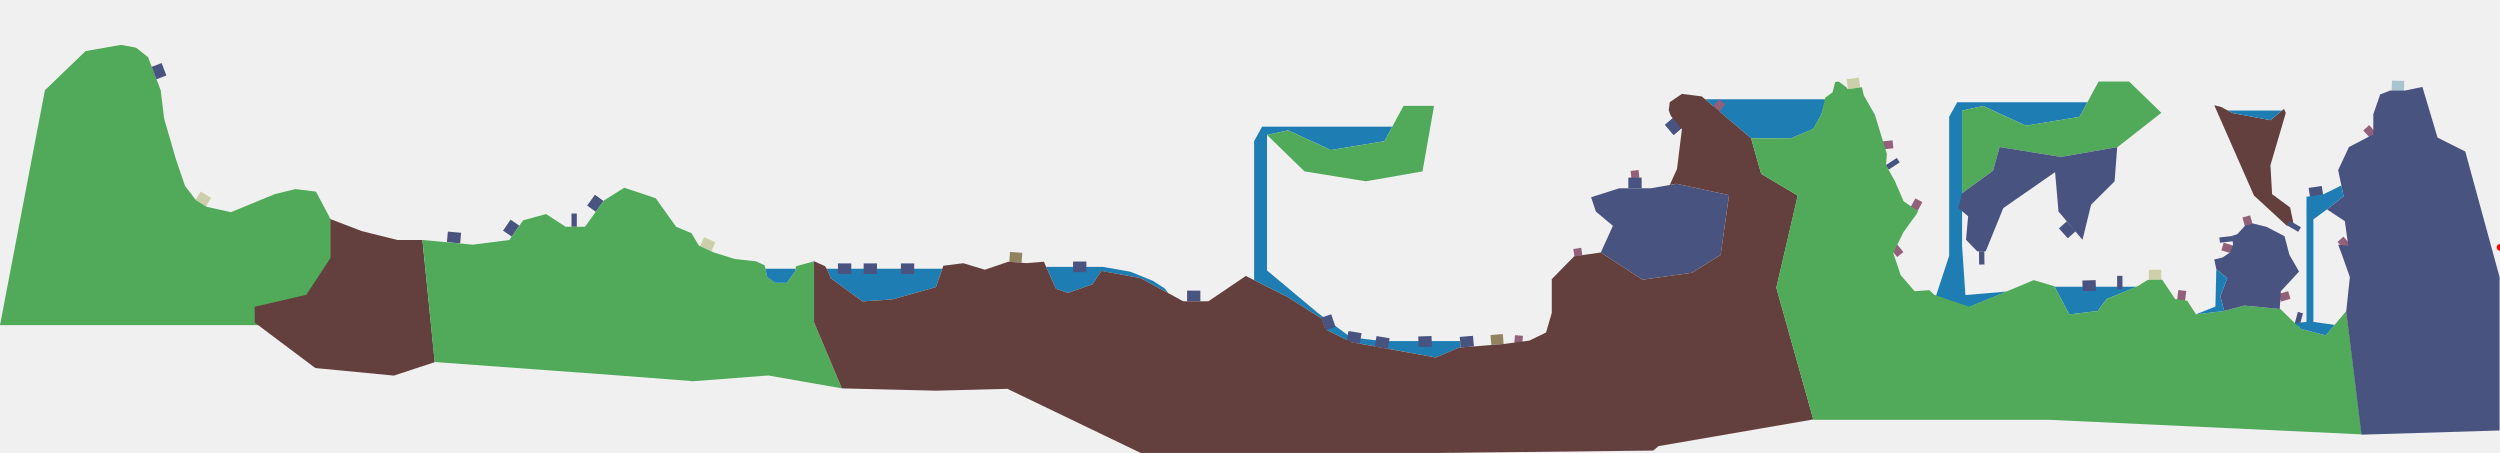
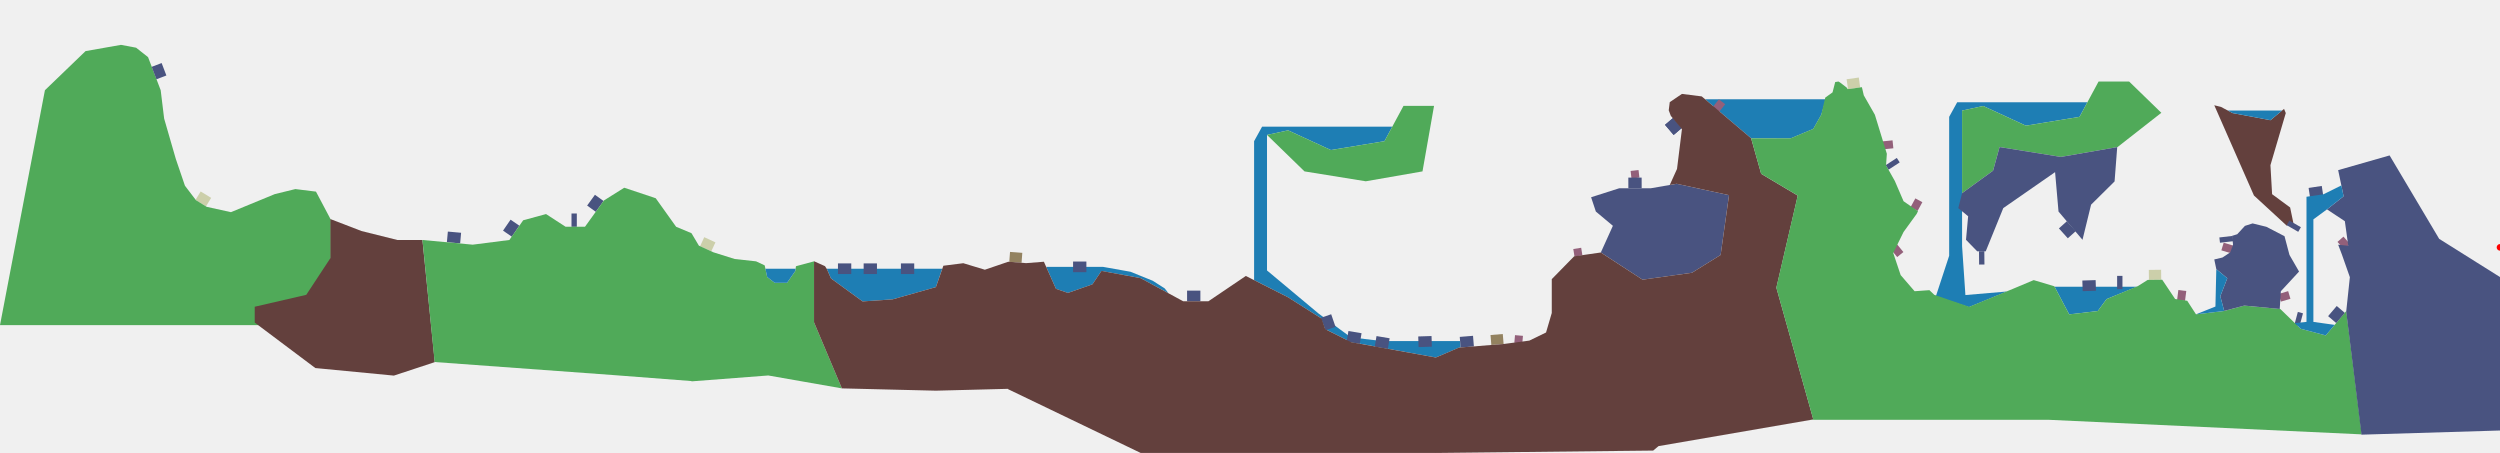
<svg xmlns="http://www.w3.org/2000/svg" width="37566" height="6806" viewBox="0 0 37566 6806" fill="none">
  <g clip-path="url(#clip0_256_2)">
    <rect x="3015.06" y="2877.05" width="185" height="150" transform="rotate(31.3118 3015.06 2877.05)" fill="#CCCFAA" />
    <path d="M19997.5 2254.5L19355 1958.5L19040.8 2027H19038.5V4064L19815.5 4713L20297 5068.5L20764 5125H21941L21948.5 5221.5L21923.5 5223.5L21575.5 5372L20297 5139.5L19921 4949.5L19850 4782L19351.5 4465.5L18844.5 4209V2121.5L18965 1903H20921.3L20803.5 2121.5L19997.5 2254.5Z" fill="#1E7EB4" />
    <path d="M2045.08 716.708L1817.79 674L1285.5 768L675 1355.74L0 4886H4660L4971.5 3884.14V3301.84L4748 2879.5L4438.5 2841L4130 2916.5L3470.36 3188.06L3105.67 3107.74L2944.69 3008.3L2778.92 2790.61L2641.84 2388.07L2466.51 1781.87L2414.55 1355.74L2224.88 858.857L2045.08 716.708Z" fill="#50AA59" />
    <rect x="2428.71" y="947.334" width="200" height="160" transform="rotate(69.0938 2428.71 947.334)" fill="#495380" />
    <path d="M5432 3471.5L4965.5 3292V3877.5L4602 4430L3827.5 4609V4847L4738.5 5530.5L5918.5 5644L6533 5441.5L6347.5 3606H5970.5L5432 3471.5Z" fill="#63403D" />
    <rect x="6729.57" y="3479.7" width="200" height="160" transform="rotate(5.17547 6729.57 3479.7)" fill="#495380" />
    <rect x="7558.84" y="3465.77" width="200" height="160" transform="rotate(-55.5634 7558.84 3465.77)" fill="#495380" />
    <rect x="8822.61" y="3088.89" width="200" height="160" transform="rotate(-54.1374 8822.61 3088.89)" fill="#495380" />
    <rect x="8587.5" y="3208" width="80" height="200" fill="#495380" />
    <rect x="10582.5" y="3564" width="185" height="150" transform="rotate(24.8154 10582.5 3564)" fill="#CCCFAA" />
    <path d="M12422.5 4038H14158.8L14063.3 4314.26L13412.3 4498.26L12961.8 4529.26L12486.3 4183.76L12422.5 4038Z" fill="#1E7EB4" />
    <rect x="12591.5" y="3958" width="200" height="160" fill="#495380" />
    <rect x="12977.5" y="3958" width="200" height="160" fill="#495380" />
    <rect x="13537.5" y="3958" width="200" height="160" fill="#495380" />
    <path d="M7861.5 3310L8205 3216.5L8499 3407.5H8790L9075 3012L9380 2821L9853.5 2979L10159.5 3407.5L10390.5 3504L10502 3691.5L10719.5 3791L11040.5 3892L11361 3927L11490.8 3988L11528.5 4163L11641 4249H11826.5L11949.5 4073.5L11960.5 4000.25L12232 3927V4843.25L12650.5 5836L11544 5642L10390.5 5730.5V5726L9237 5637.5L6531 5440L6348 3606L7103.5 3676.5L7654 3606L7861.5 3310Z" fill="#50AA59" />
    <path d="M11954.8 4038H11501L11528.5 4163L11641 4249H11826.5L11949.5 4073.5L11954.8 4038Z" fill="#1E7EB4" />
    <rect x="15177.1" y="3785.18" width="185" height="150" transform="rotate(4.28853 15177.1 3785.18)" fill="#938260" />
    <path d="M16415.4 4272.73L16551.2 4070.94L17140.3 4180.33L17558.5 4407L17502 4334.17L17321.7 4218.79L16986.7 4083.42L16574.5 4010L16574.1 4013.25V4010H15720.5L15867.4 4340.16L16047 4401.6L16415.4 4272.73Z" fill="#1E7EB4" />
    <rect x="16124.5" y="3930" width="200" height="160" fill="#495380" />
    <path d="M19997.5 2254.5L19355 1958.5L19038.5 2027.5L19602 2575.5L20522.5 2724L21375 2575.5L21548.5 1591H21089.5L20803.5 2121.5L19997.5 2254.5Z" fill="#50AA59" />
    <path d="M33272.5 1581.5L33868.6 2937.74L34360 3390L34460.5 3348.54L34412.5 3117.5L34141.5 2918L34116.5 2482L34347 1699L34321 1636L34116.5 1806.5L33546.5 1699L33373.5 1606.5L33272.5 1581.5Z" fill="#63403D" />
    <path d="M30442 1888.5L29799.5 1592.5L29485.3 1661H29483V3698L29533 4433.5L30158 4380L29585 4615L29087.5 4457L29289 3843V1755.5L29409.5 1537H31365.8L31248 1755.5L30442 1888.5Z" fill="#1E7EB4" />
    <path d="M30442 1888.5L29799.5 1592.5L29483 1661.5V2902.5L29948.5 2565L30046.5 2209.5L30967 2358L31819.5 2209.5L32477 1695L31993 1225H31534L31248 1755.5L30442 1888.5Z" fill="#50AA59" />
    <rect x="17837.5" y="4367" width="200" height="160" fill="#495380" />
    <rect x="20002.8" y="4722" width="200" height="160" transform="rotate(70.9922 20002.8 4722)" fill="#495380" />
    <rect x="20262" y="4974" width="200" height="160" transform="rotate(9.53737 20262 4974)" fill="#495380" />
    <rect x="20684" y="5050" width="200" height="160" transform="rotate(9.53737 20684 5050)" fill="#495380" />
    <rect x="21310.9" y="5055.71" width="200" height="160" transform="rotate(-1.83916 21310.9 5055.71)" fill="#495380" />
    <rect x="21934.8" y="5062.33" width="200" height="160" transform="rotate(-4.67881 21934.8 5062.33)" fill="#495380" />
    <rect x="31071.7" y="3580.71" width="200" height="160" transform="rotate(-131.943 31071.7 3580.71)" fill="#495380" />
    <path d="M31654.5 4494L31522 4673.5L31092.5 4723.84L30873 4309H32107.2L31654.5 4494Z" fill="#1E7EB4" />
    <rect x="25148.8" y="2028" width="200" height="160" transform="rotate(-130.479 25148.8 2028)" fill="#495380" />
    <rect x="25148.8" y="2028" width="200" height="160" transform="rotate(-130.479 25148.8 2028)" fill="#495380" />
    <circle cx="37566" cy="3717" r="50" fill="#FF0000" />
    <rect x="31290" y="4215.42" width="200" height="160" transform="rotate(-1.83916 31290 4215.42)" fill="#495380" />
    <rect x="22397" y="5034.14" width="185" height="150" transform="rotate(-4.69303 22397 5034.14)" fill="#938260" />
    <path d="M27432 1507.98L27367 1725L27247.5 1937L26906.5 2079.5L26313 2078.5V2078L25622.3 1492H27432V1507.98Z" fill="#1E7EB4" />
    <rect x="22765" y="5036" width="120" height="115" transform="rotate(4.9907 22765 5036)" fill="#93607A" />
    <rect x="23641" y="3741.87" width="120" height="115" transform="rotate(-9.04738 23641 3741.87)" fill="#93607A" />
    <rect x="24502" y="2568.72" width="120" height="115" transform="rotate(-6.56547 24502 2568.72)" fill="#93607A" />
    <rect x="25829.1" y="1492" width="120" height="150" transform="rotate(38.3681 25829.1 1492)" fill="#93607A" />
    <rect x="28438.2" y="2109" width="120" height="150" transform="rotate(84.1829 28438.2 2109)" fill="#93607A" />
    <rect x="24467.9" y="2669.2" width="200" height="160" transform="rotate(-0.178466 24467.9 2669.2)" fill="#495380" />
    <rect x="28780.8" y="2981" width="120" height="150" transform="rotate(28.5763 28780.8 2981)" fill="#93607A" />
    <rect x="32732.7" y="4358" width="120" height="150" transform="rotate(7.17183 32732.7 4358)" fill="#93607A" />
    <rect x="33379" y="3761.84" width="120" height="150" transform="rotate(-73.139 33379 3761.84)" fill="#93607A" />
-     <rect x="33696" y="3267.06" width="120" height="150" transform="rotate(-15 33696 3267.06)" fill="#93607A" />
-     <rect x="35511" y="1959.65" width="120" height="150" transform="rotate(-41.5848 35511 1959.65)" fill="#93607A" />
    <rect x="34382.8" y="4374.7" width="120" height="150" transform="rotate(73.4449 34382.8 4374.7)" fill="#93607A" />
    <rect x="35123.8" y="3635.41" width="120" height="150" transform="rotate(-41.7302 35123.8 3635.41)" fill="#93607A" />
    <rect x="28600.9" y="3787.05" width="120" height="150" transform="rotate(140.686 28600.9 3787.05)" fill="#93607A" />
    <path d="M24236 3393L24054.5 3794L24681.5 4202.5L25424 4098.5L25855 3831L25981 2932.5L25194 2761.5L24808 2828.5H24332.5L23908.5 2964L23980 3179L24236 3393Z" fill="#495380" />
    <path d="M25090.4 2779.48L25194 2761.5L25981 2932.5L25855 3831L25424 4098.5L24681.5 4202.5L24054.5 3794L23653.5 3851.5L23317.5 4194.5V4703L23231.5 4996L22981 5118L22602 5168L21922.5 5223L21575 5372L20301 5141L19913.5 4946.5L19859.5 4788L19357 4468.5L18720.5 4146.5L18158 4527H17779.3L17140 4180L16551.1 4070.5L16415.3 4272.5L16047.1 4401.5L15867.5 4340L15686 3933L15418.5 3954L15150.2 3933.17L14799 4053L14475 3955L14175.5 3993L14063.3 4314.26L13412.3 4498.26L12961.8 4529.26L12486.3 4183.76L12424.4 4042.38L12397 3999.5L12232 3925.5V4843.25L12650.5 5836L14063.3 5870.5L15148 5842.72V5848L17140 6806H21571.5V6806.5L24841.5 6770.5L24921.7 6703.53L27247.5 6302.5L26692.5 4323.5L27014 2939.5L26464 2612L26313 2078L25571 1448.5L25273.5 1411L25090.4 1535L25075 1657.5L25106.5 1741L25273.5 1940L25199.5 2538.5L25090.4 2779.48Z" fill="#63403D" />
    <path d="M30967 2358L31814.2 2210.43L31774.5 2726L31421.5 3075.5L31292.5 3603.5L30932 3178.5L30880.5 2586.5L30102 3127L29838 3777H29711L29542 3603.5L29574 3249.5L29426 3127L29483 2902.5L29948.5 2565L30046.5 2209.5L30967 2358Z" fill="#495380" />
    <rect x="27748" y="1190.59" width="185" height="150" transform="rotate(-7.95194 27748 1190.59)" fill="#CCCFAA" />
    <rect x="32288.8" y="4055.71" width="185" height="150" transform="rotate(-0.687755 32288.8 4055.71)" fill="#CCCFAA" />
-     <rect x="35941.5" y="1211" width="185" height="150" transform="rotate(1.32881 35941.5 1211)" fill="#AAC4CF" />
    <rect x="28502.2" y="2373.23" width="80" height="200" transform="rotate(56.9556 28502.2 2373.23)" fill="#495380" />
    <rect x="29819" y="3974.83" width="80" height="200" transform="rotate(179.477 29819 3974.83)" fill="#495380" />
    <rect x="31812.9" y="4145.36" width="80" height="200" fill="#495380" />
    <rect x="33358.2" y="3647.49" width="80" height="200" transform="rotate(-96.6101 33358.2 3647.49)" fill="#495380" />
    <rect x="34528.2" y="4687.3" width="80" height="200" transform="rotate(15 34528.2 4687.3)" fill="#495380" />
    <rect x="34574.2" y="3414.4" width="80" height="200" transform="rotate(120 34574.2 3414.4)" fill="#495380" />
    <path d="M27208.8 6308L27246.5 6301.5L26691.5 4322.5L27013 2938.5L26463.5 2611.5L26313 2078.5H26905.5L27246.5 1936L27366 1724L27427 1466.5L27536.5 1388L27576.5 1233L27626 1225L27650 1240L27748 1315L27764.5 1339.5L27977.5 1310L28006 1432.5L28172.5 1724L28352.5 2311L28340.5 2485L28472.5 2719.5L28603.5 3023.5L28820 3174L28801 3213.5L28603.5 3486L28448.5 3801L28560 4133.5L28769.5 4376L28992 4360L29065.7 4430.3L29591.4 4610.06L30251 4338.5L30559 4209L30869 4301.5L31092.5 4723.84L31522 4673.5L31654.5 4494L32125.5 4298.5L32272 4206L32490.5 4203.5L32684.5 4493L32866 4519.5L32998 4723L33413.5 4673.5L33724 4592L34265 4643.5L34571.5 4940.5L34947.5 5040L35256 4673.5L35488.5 6527L30781 6308H27208.8Z" fill="#50AA59" />
-     <path d="M35310 4165L35255 4682.86L35484.5 6531.5L37559.5 6468.5V4163L37044.5 2277L36627.5 2067.5L36400 1306L36142.5 1360H35916L35765.5 1419L35662 1717.5V2019.5L35296.5 2209L35134 2556.5L35216 2949.5L34966 3146L35234.8 3324L35286 3693.5L35134 3677L35190.5 3825L35310 4165Z" fill="#495380" />
+     <path d="M35310 4165L35255 4682.86L35484.5 6531.5L37566 6469V4163L36652 3589L35907 2335.5L35134 2556.5L35216 2949.5L34966 3146L35234.8 3324L35286 3693.5L35134 3677L35190.5 3825L35310 4165Z" fill="#495380" />
    <rect x="34690" y="2824.05" width="200" height="160" transform="rotate(-8.64226 34690 2824.05)" fill="#495380" />
+     <rect x="34983" y="4750.29" width="200" height="160" transform="rotate(-49.593 34983 4750.29)" fill="#495380" />
    <path d="M34055.5 3408L34328 3549L34402.5 3830.5L34546.5 4080.5L34273 4376L34256.2 4642.66L33724 4592L33421.2 4671.47L33363.1 4451.02L33468.3 4181.12L33303 4044L33272.5 3898.5L33395.5 3869.5L33513 3792L33554.5 3676.5L33541 3543.5L33617.5 3519.5L33733.5 3394L33848.5 3357L34055.5 3408Z" fill="#495380" />
    <path d="M33303 4044L33468.3 4181.12L33363.1 4451.02L33421.2 4671.47L33498.8 4651.12L33498.8 4651.12L33413.5 4673.5L32998 4723L33290 4606.13L33303 4044Z" fill="#1E7EB4" />
    <path d="M35216 2949.5L34967.3 3144.97L34761.9 3296.55V4837L35080.8 4881.62L34947.5 5040L34571.5 4940.5L34485 4856.68V4854.5L34658.2 4837V2956.5L34913 2919.5L35181.9 2786.13L35216 2949.5Z" fill="#1E7EB4" />
    <path d="M34116.5 1806.5L33546.5 1699L33474.5 1660.5H34291.6L34116.5 1806.5Z" fill="#1E7EB4" />
  </g>
  <defs>
    <clipPath id="clip0_256_2">
      <rect width="37566" height="6806" fill="white" />
    </clipPath>
  </defs>
</svg>
